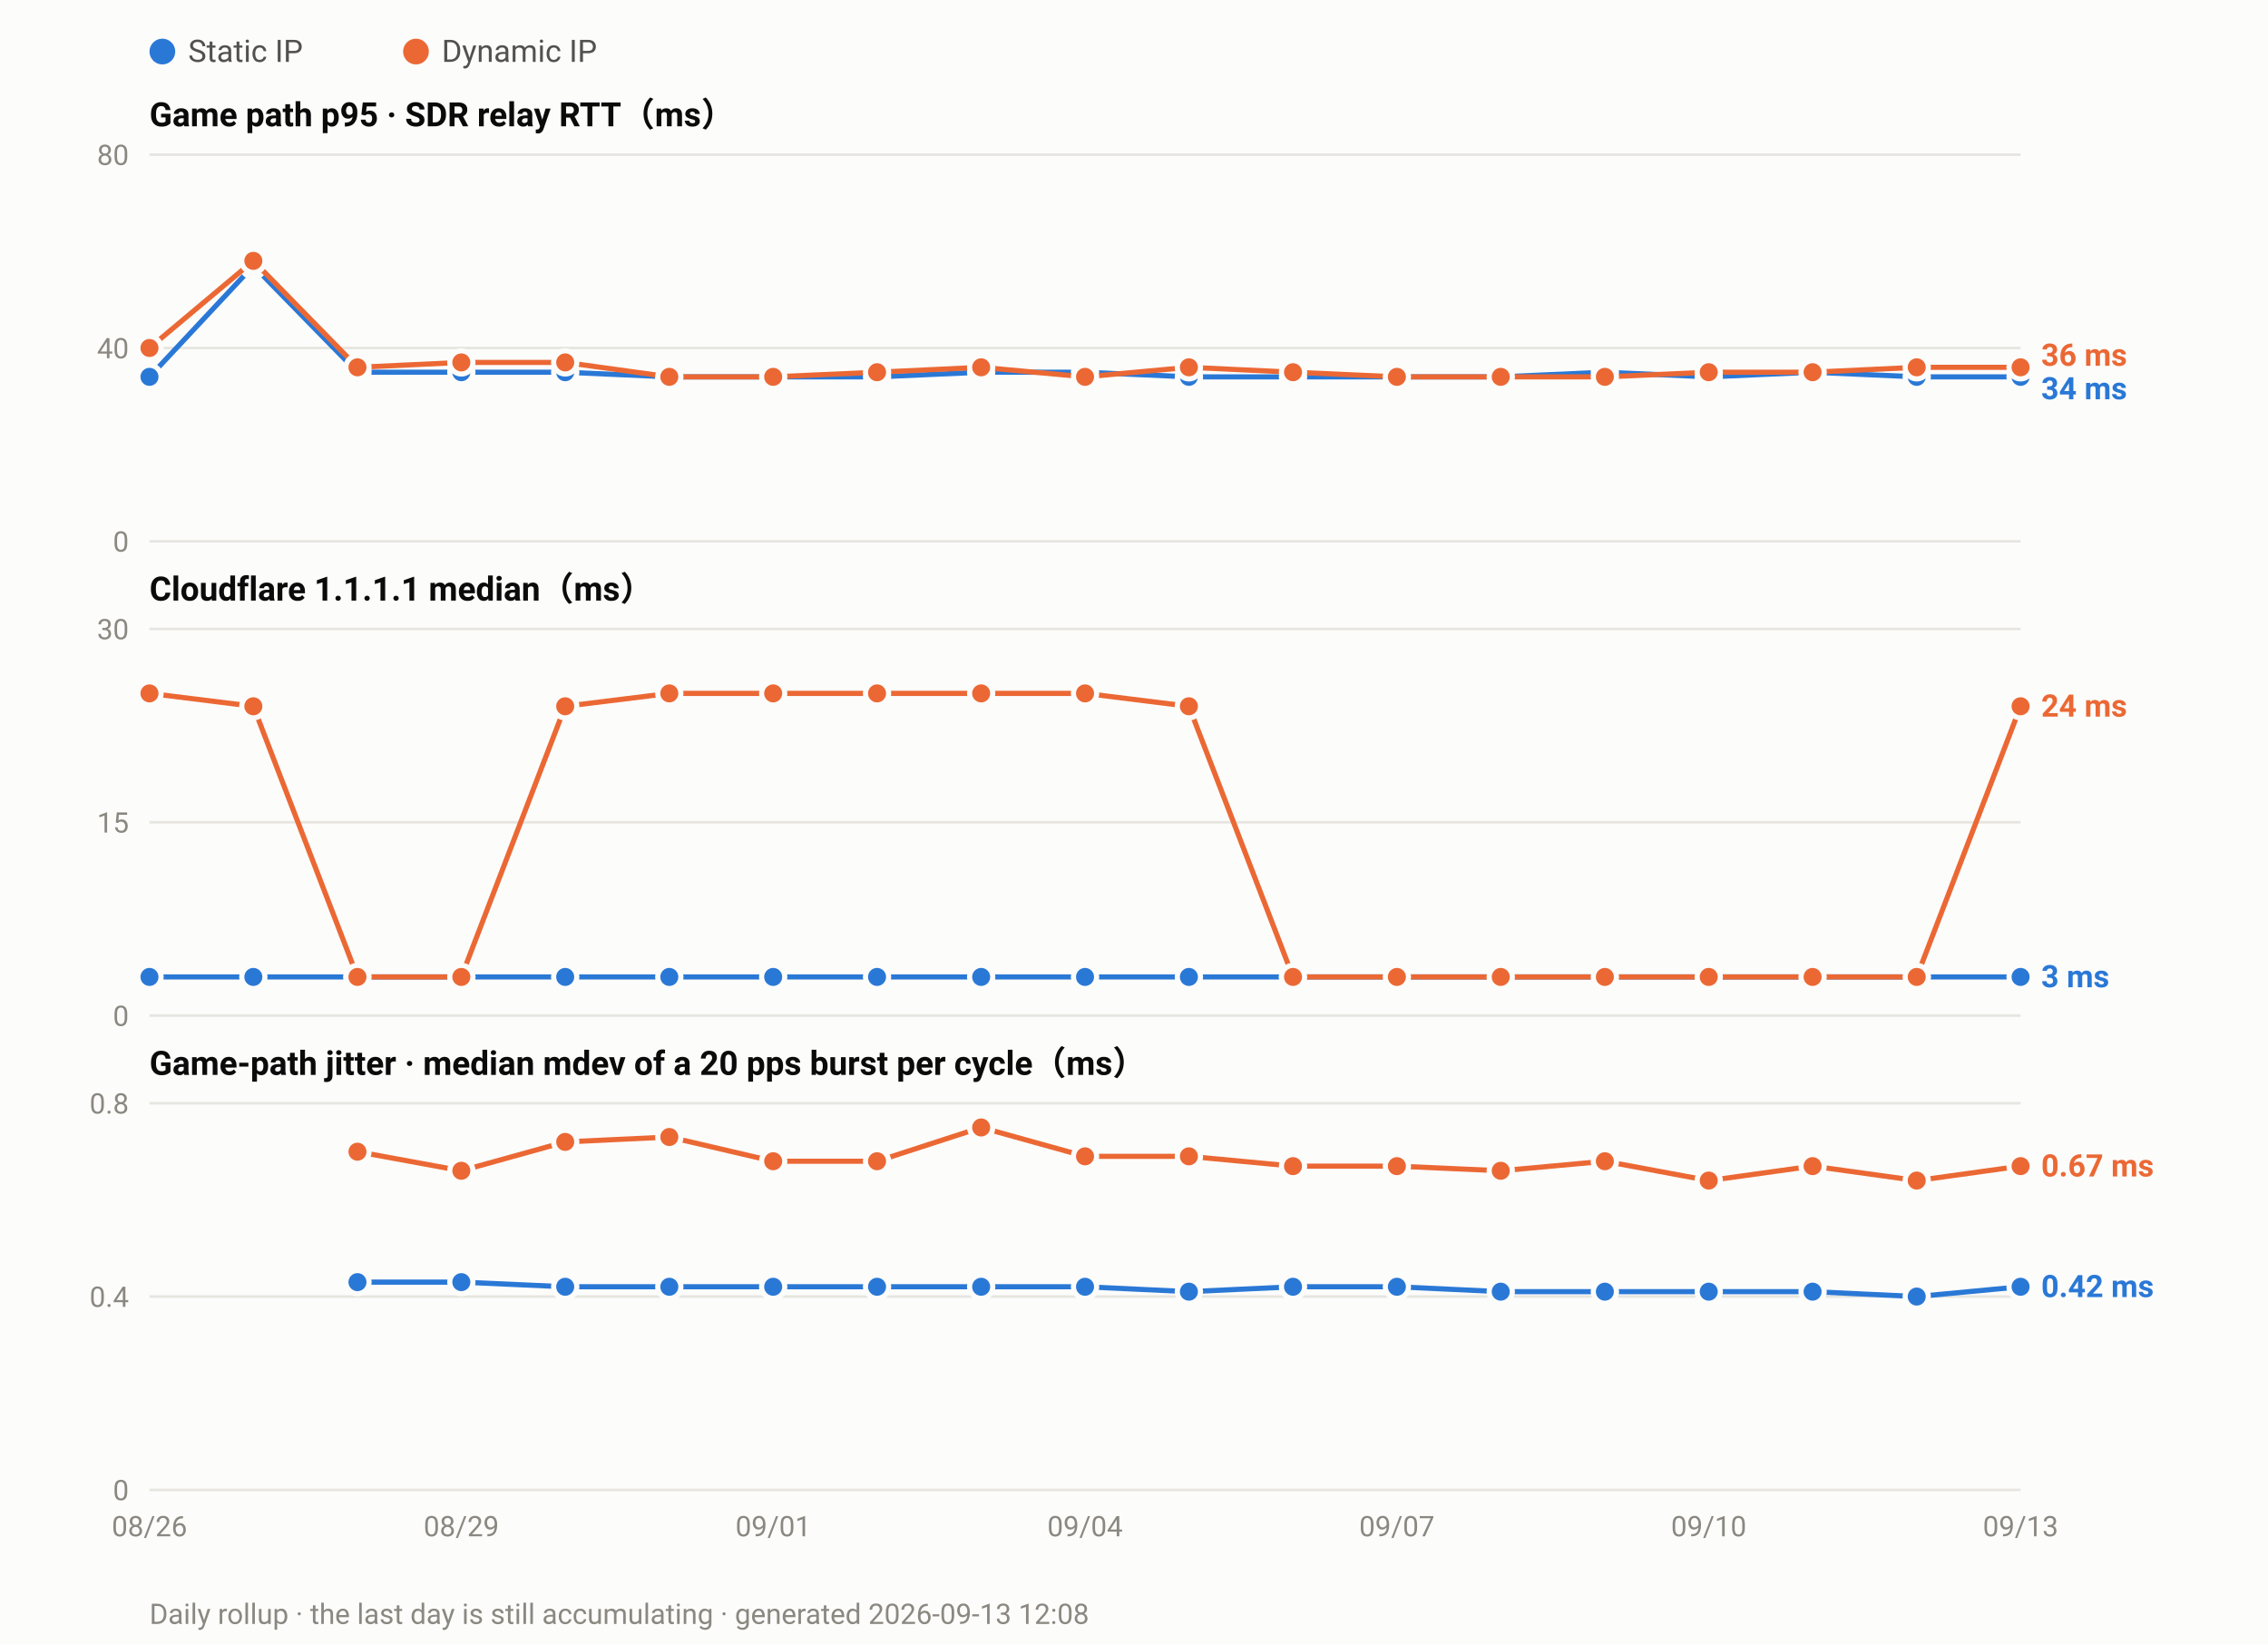
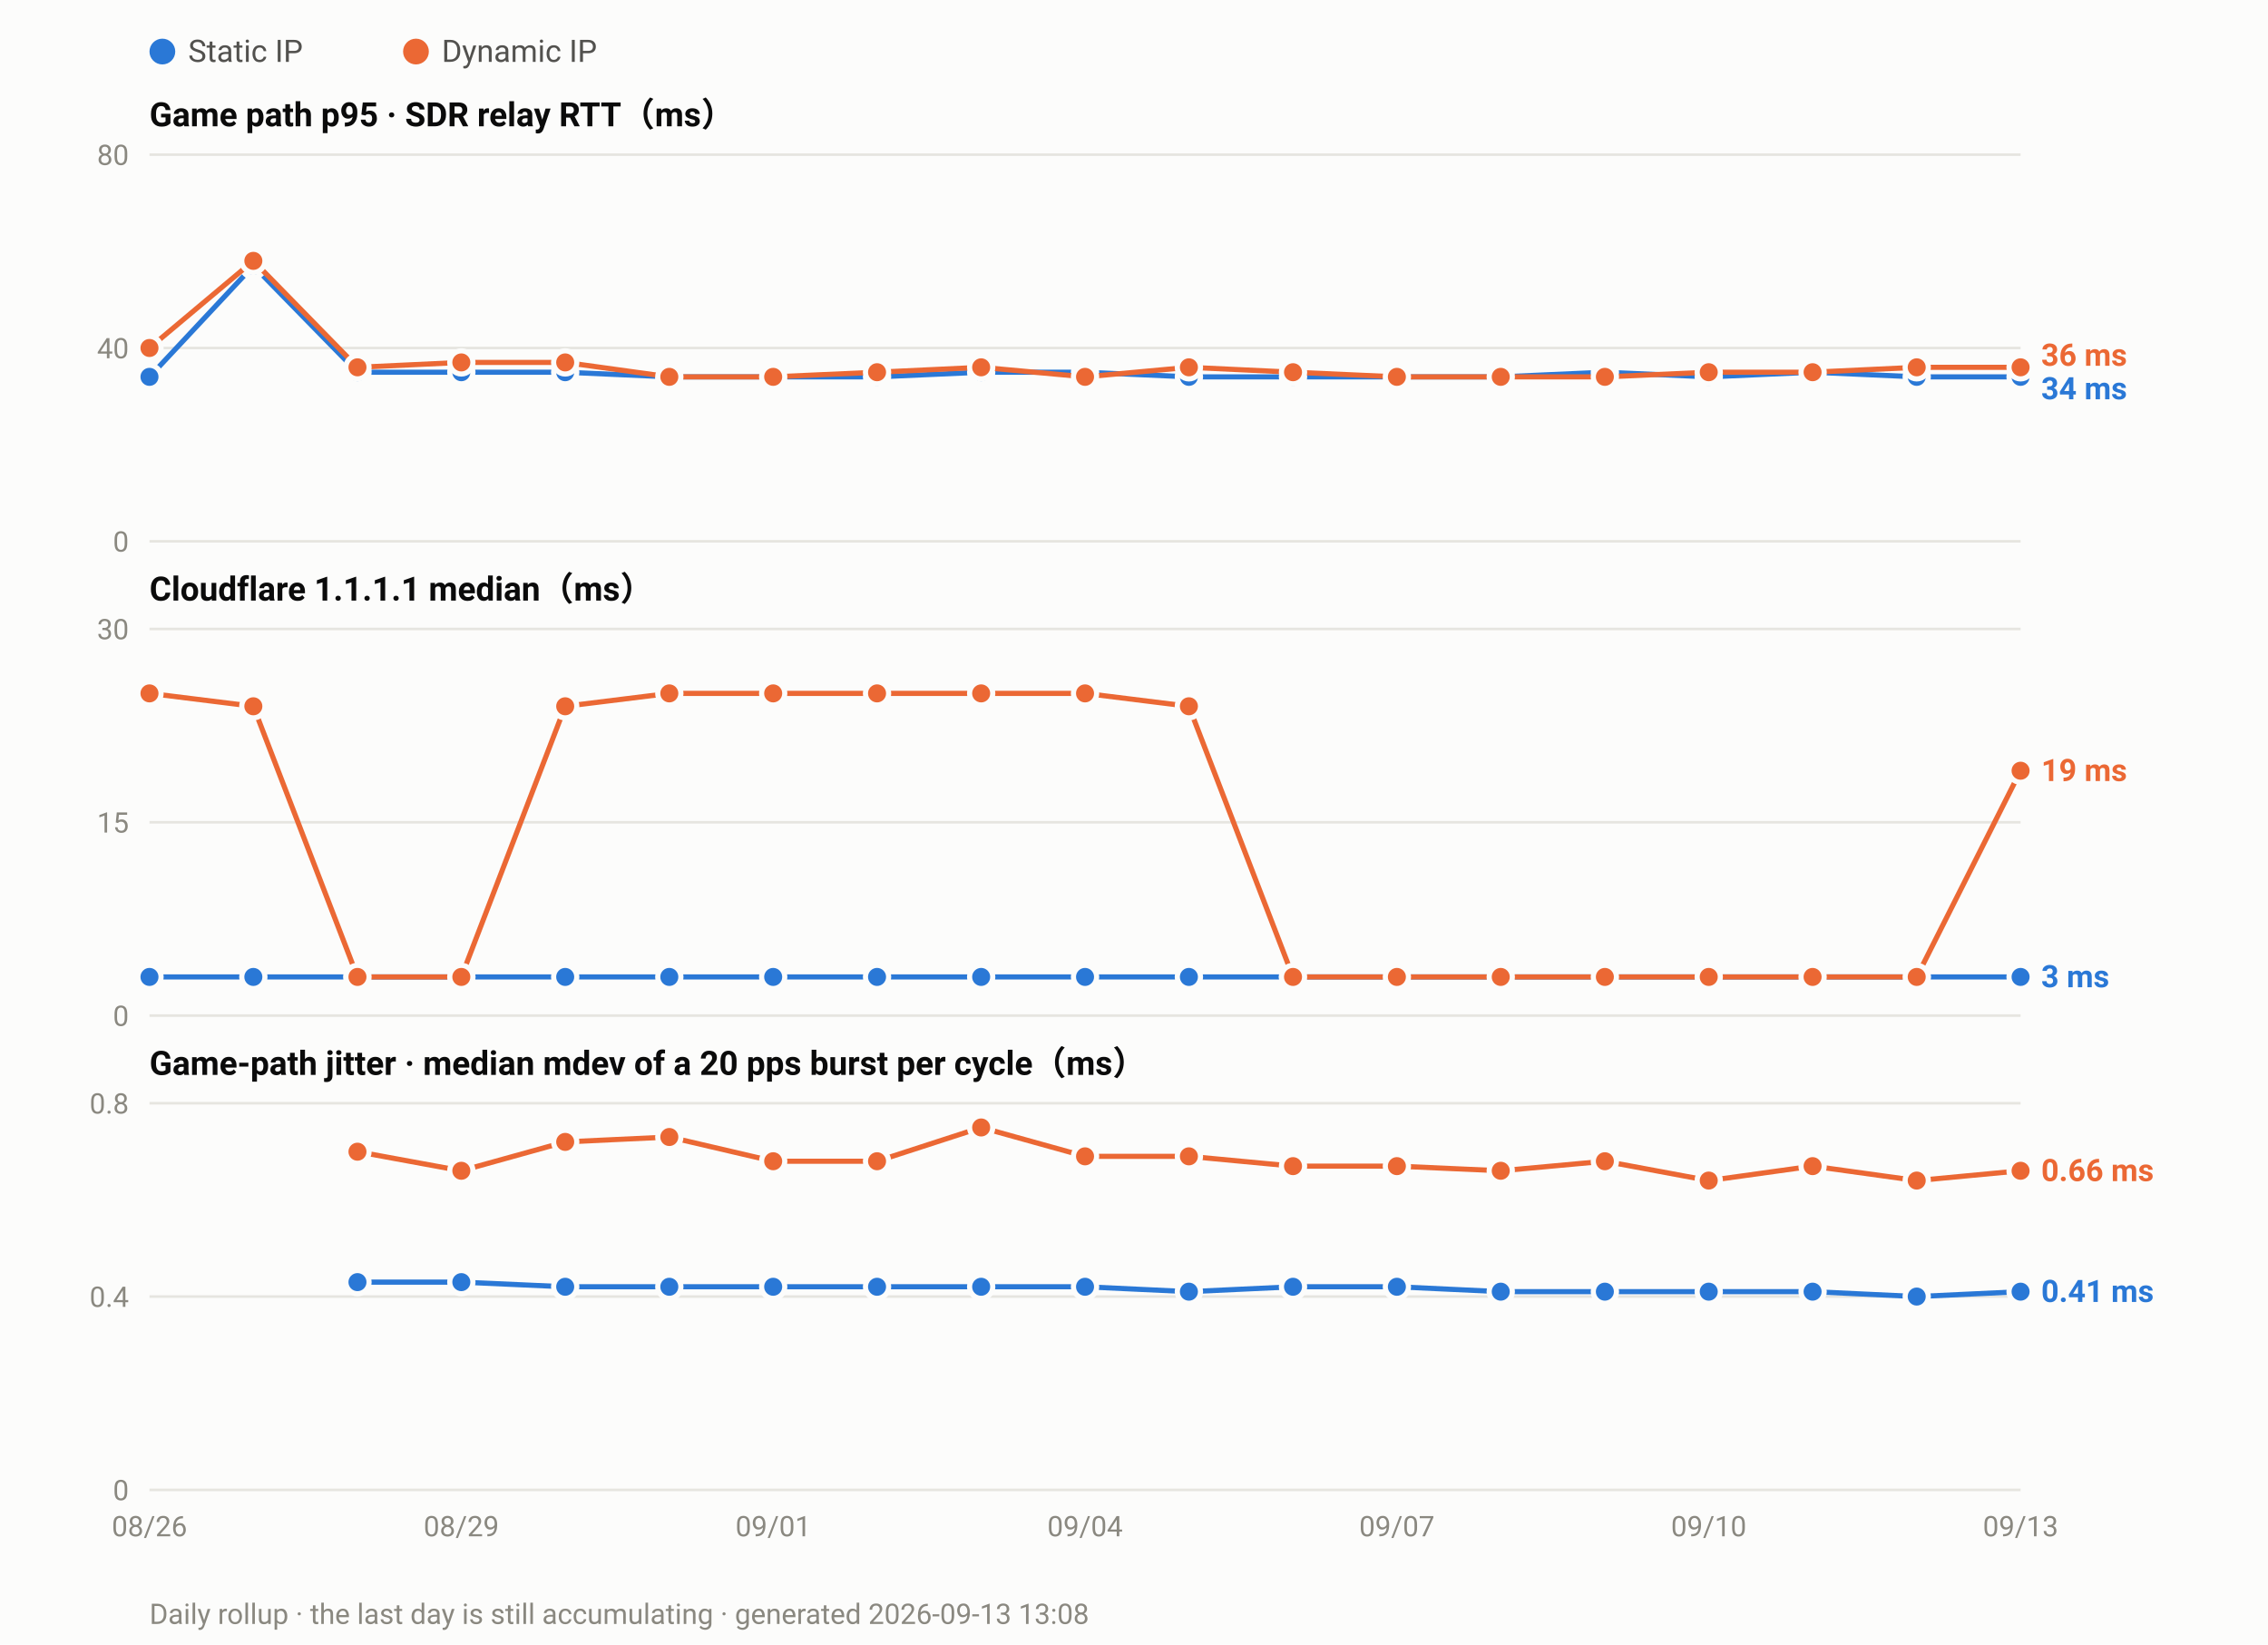
<svg xmlns="http://www.w3.org/2000/svg" width="880" height="638" viewBox="0 0 880 638" font-family="ui-sans-serif,-apple-system,Segoe UI,Roboto,Helvetica,Arial,sans-serif">
  <rect width="880" height="638" fill="#fcfcfb" />
  <circle cx="63.0" cy="20" r="5" fill="#2a78d6" />
  <text x="73.0" y="24" font-size="12" fill="#52514e">Static IP</text>
  <circle cx="161.4" cy="20" r="5" fill="#eb6834" />
  <text x="171.4" y="24" font-size="12" fill="#52514e">Dynamic IP</text>
  <text x="58" y="49.0" font-size="13" font-weight="600" fill="#0b0b0b">Game path p95 · SDR relay RTT（ms）</text>
  <line x1="58" y1="210.0" x2="784.0" y2="210.0" stroke="#e6e5e0" stroke-width="1" />
  <text x="50" y="214.0" font-size="11" text-anchor="end" fill="#8a8880">0</text>
  <line x1="58" y1="135.0" x2="784.0" y2="135.0" stroke="#e6e5e0" stroke-width="1" />
  <text x="50" y="139.0" font-size="11" text-anchor="end" fill="#8a8880">40</text>
  <line x1="58" y1="60.0" x2="784.0" y2="60.0" stroke="#e6e5e0" stroke-width="1" />
  <text x="50" y="64.0" font-size="11" text-anchor="end" fill="#8a8880">80</text>
  <polyline fill="none" stroke="#2a78d6" stroke-width="2" stroke-linejoin="round" points="58.0,146.2 98.3,103.1 138.7,144.4 179.0,144.4 219.3,144.4 259.7,146.2 300.0,146.2 340.3,146.2 380.7,144.4 421.0,144.4 461.3,146.2 501.7,146.2 542.0,146.2 582.3,146.2 622.7,144.4 663.0,146.2 703.3,144.4 743.7,146.2 784.0,146.2" />
  <circle cx="58.0" cy="146.2" r="4.5" fill="#2a78d6" stroke="#fcfcfb" stroke-width="2" />
  <circle cx="98.3" cy="103.1" r="4.5" fill="#2a78d6" stroke="#fcfcfb" stroke-width="2" />
  <circle cx="138.7" cy="144.4" r="4.5" fill="#2a78d6" stroke="#fcfcfb" stroke-width="2" />
  <circle cx="179.0" cy="144.4" r="4.5" fill="#2a78d6" stroke="#fcfcfb" stroke-width="2" />
  <circle cx="219.3" cy="144.4" r="4.5" fill="#2a78d6" stroke="#fcfcfb" stroke-width="2" />
  <circle cx="259.7" cy="146.2" r="4.5" fill="#2a78d6" stroke="#fcfcfb" stroke-width="2" />
  <circle cx="300.0" cy="146.2" r="4.5" fill="#2a78d6" stroke="#fcfcfb" stroke-width="2" />
  <circle cx="340.3" cy="146.2" r="4.5" fill="#2a78d6" stroke="#fcfcfb" stroke-width="2" />
  <circle cx="380.7" cy="144.4" r="4.5" fill="#2a78d6" stroke="#fcfcfb" stroke-width="2" />
  <circle cx="421.0" cy="144.4" r="4.5" fill="#2a78d6" stroke="#fcfcfb" stroke-width="2" />
  <circle cx="461.3" cy="146.2" r="4.5" fill="#2a78d6" stroke="#fcfcfb" stroke-width="2" />
  <circle cx="501.7" cy="146.2" r="4.5" fill="#2a78d6" stroke="#fcfcfb" stroke-width="2" />
  <circle cx="542.0" cy="146.2" r="4.5" fill="#2a78d6" stroke="#fcfcfb" stroke-width="2" />
  <circle cx="582.3" cy="146.2" r="4.5" fill="#2a78d6" stroke="#fcfcfb" stroke-width="2" />
  <circle cx="622.7" cy="144.4" r="4.5" fill="#2a78d6" stroke="#fcfcfb" stroke-width="2" />
  <circle cx="663.0" cy="146.2" r="4.5" fill="#2a78d6" stroke="#fcfcfb" stroke-width="2" />
  <circle cx="703.3" cy="144.4" r="4.5" fill="#2a78d6" stroke="#fcfcfb" stroke-width="2" />
  <circle cx="743.7" cy="146.2" r="4.5" fill="#2a78d6" stroke="#fcfcfb" stroke-width="2" />
  <circle cx="784.0" cy="146.2" r="4.5" fill="#2a78d6" stroke="#fcfcfb" stroke-width="2" />
  <polyline fill="none" stroke="#eb6834" stroke-width="2" stroke-linejoin="round" points="58.0,135.0 98.3,101.2 138.7,142.5 179.0,140.6 219.3,140.6 259.7,146.2 300.0,146.2 340.3,144.4 380.7,142.5 421.0,146.2 461.3,142.5 501.7,144.4 542.0,146.2 582.3,146.2 622.7,146.2 663.0,144.4 703.3,144.4 743.7,142.5 784.0,142.5" />
  <circle cx="58.0" cy="135.0" r="4.5" fill="#eb6834" stroke="#fcfcfb" stroke-width="2" />
  <circle cx="98.3" cy="101.2" r="4.5" fill="#eb6834" stroke="#fcfcfb" stroke-width="2" />
  <circle cx="138.7" cy="142.5" r="4.5" fill="#eb6834" stroke="#fcfcfb" stroke-width="2" />
  <circle cx="179.0" cy="140.6" r="4.5" fill="#eb6834" stroke="#fcfcfb" stroke-width="2" />
  <circle cx="219.3" cy="140.6" r="4.5" fill="#eb6834" stroke="#fcfcfb" stroke-width="2" />
  <circle cx="259.7" cy="146.2" r="4.5" fill="#eb6834" stroke="#fcfcfb" stroke-width="2" />
  <circle cx="300.0" cy="146.2" r="4.5" fill="#eb6834" stroke="#fcfcfb" stroke-width="2" />
  <circle cx="340.3" cy="144.4" r="4.5" fill="#eb6834" stroke="#fcfcfb" stroke-width="2" />
  <circle cx="380.7" cy="142.5" r="4.5" fill="#eb6834" stroke="#fcfcfb" stroke-width="2" />
  <circle cx="421.0" cy="146.2" r="4.5" fill="#eb6834" stroke="#fcfcfb" stroke-width="2" />
  <circle cx="461.3" cy="142.5" r="4.5" fill="#eb6834" stroke="#fcfcfb" stroke-width="2" />
  <circle cx="501.7" cy="144.4" r="4.5" fill="#eb6834" stroke="#fcfcfb" stroke-width="2" />
  <circle cx="542.0" cy="146.2" r="4.5" fill="#eb6834" stroke="#fcfcfb" stroke-width="2" />
  <circle cx="582.3" cy="146.2" r="4.5" fill="#eb6834" stroke="#fcfcfb" stroke-width="2" />
  <circle cx="622.7" cy="146.2" r="4.5" fill="#eb6834" stroke="#fcfcfb" stroke-width="2" />
  <circle cx="663.0" cy="144.4" r="4.5" fill="#eb6834" stroke="#fcfcfb" stroke-width="2" />
  <circle cx="703.3" cy="144.4" r="4.5" fill="#eb6834" stroke="#fcfcfb" stroke-width="2" />
  <circle cx="743.7" cy="142.5" r="4.5" fill="#eb6834" stroke="#fcfcfb" stroke-width="2" />
  <circle cx="784.0" cy="142.5" r="4.5" fill="#eb6834" stroke="#fcfcfb" stroke-width="2" />
  <text x="792.0" y="141.9" font-size="12" font-weight="600" fill="#eb6834">36 ms</text>
  <text x="792.0" y="154.9" font-size="12" font-weight="600" fill="#2a78d6">34 ms</text>
  <text x="58" y="233.0" font-size="13" font-weight="600" fill="#0b0b0b">Cloudflare 1.1.1.1 median（ms）</text>
  <line x1="58" y1="394.0" x2="784.0" y2="394.0" stroke="#e6e5e0" stroke-width="1" />
  <text x="50" y="398.0" font-size="11" text-anchor="end" fill="#8a8880">0</text>
  <line x1="58" y1="319.0" x2="784.0" y2="319.0" stroke="#e6e5e0" stroke-width="1" />
  <text x="50" y="323.0" font-size="11" text-anchor="end" fill="#8a8880">15</text>
  <line x1="58" y1="244.0" x2="784.0" y2="244.0" stroke="#e6e5e0" stroke-width="1" />
  <text x="50" y="248.0" font-size="11" text-anchor="end" fill="#8a8880">30</text>
  <polyline fill="none" stroke="#2a78d6" stroke-width="2" stroke-linejoin="round" points="58.0,379.0 98.3,379.0 138.7,379.0 179.0,379.0 219.3,379.0 259.7,379.0 300.0,379.0 340.3,379.0 380.7,379.0 421.0,379.0 461.3,379.0 501.7,379.0 542.0,379.0 582.3,379.0 622.7,379.0 663.0,379.0 703.3,379.0 743.7,379.0 784.0,379.0" />
  <circle cx="58.0" cy="379.0" r="4.5" fill="#2a78d6" stroke="#fcfcfb" stroke-width="2" />
  <circle cx="98.3" cy="379.0" r="4.5" fill="#2a78d6" stroke="#fcfcfb" stroke-width="2" />
  <circle cx="138.7" cy="379.0" r="4.5" fill="#2a78d6" stroke="#fcfcfb" stroke-width="2" />
  <circle cx="179.0" cy="379.0" r="4.5" fill="#2a78d6" stroke="#fcfcfb" stroke-width="2" />
  <circle cx="219.3" cy="379.0" r="4.5" fill="#2a78d6" stroke="#fcfcfb" stroke-width="2" />
  <circle cx="259.7" cy="379.0" r="4.5" fill="#2a78d6" stroke="#fcfcfb" stroke-width="2" />
  <circle cx="300.0" cy="379.0" r="4.5" fill="#2a78d6" stroke="#fcfcfb" stroke-width="2" />
  <circle cx="340.3" cy="379.0" r="4.5" fill="#2a78d6" stroke="#fcfcfb" stroke-width="2" />
  <circle cx="380.7" cy="379.0" r="4.5" fill="#2a78d6" stroke="#fcfcfb" stroke-width="2" />
  <circle cx="421.0" cy="379.0" r="4.5" fill="#2a78d6" stroke="#fcfcfb" stroke-width="2" />
  <circle cx="461.3" cy="379.0" r="4.5" fill="#2a78d6" stroke="#fcfcfb" stroke-width="2" />
  <circle cx="501.7" cy="379.0" r="4.5" fill="#2a78d6" stroke="#fcfcfb" stroke-width="2" />
  <circle cx="542.0" cy="379.0" r="4.5" fill="#2a78d6" stroke="#fcfcfb" stroke-width="2" />
  <circle cx="582.3" cy="379.0" r="4.5" fill="#2a78d6" stroke="#fcfcfb" stroke-width="2" />
  <circle cx="622.7" cy="379.0" r="4.5" fill="#2a78d6" stroke="#fcfcfb" stroke-width="2" />
  <circle cx="663.0" cy="379.0" r="4.5" fill="#2a78d6" stroke="#fcfcfb" stroke-width="2" />
  <circle cx="703.3" cy="379.0" r="4.5" fill="#2a78d6" stroke="#fcfcfb" stroke-width="2" />
  <circle cx="743.7" cy="379.0" r="4.5" fill="#2a78d6" stroke="#fcfcfb" stroke-width="2" />
  <circle cx="784.0" cy="379.0" r="4.5" fill="#2a78d6" stroke="#fcfcfb" stroke-width="2" />
-   <polyline fill="none" stroke="#eb6834" stroke-width="2" stroke-linejoin="round" points="58.0,269.0 98.3,274.0 138.7,379.0 179.0,379.0 219.3,274.0 259.7,269.0 300.0,269.0 340.3,269.0 380.7,269.0 421.0,269.0 461.3,274.0 501.7,379.0 542.0,379.0 582.3,379.0 622.7,379.0 663.0,379.0 703.3,379.0 743.7,379.0 784.0,274.0" />
+   <polyline fill="none" stroke="#eb6834" stroke-width="2" stroke-linejoin="round" points="58.0,269.0 98.3,274.0 138.7,379.0 179.0,379.0 219.3,274.0 259.7,269.0 300.0,269.0 340.3,269.0 380.7,269.0 421.0,269.0 461.3,274.0 501.7,379.0 542.0,379.0 582.3,379.0 622.7,379.0 663.0,379.0 703.3,379.0 743.7,379.0 784.0,299.0" />
  <circle cx="58.0" cy="269.0" r="4.5" fill="#eb6834" stroke="#fcfcfb" stroke-width="2" />
  <circle cx="98.3" cy="274.0" r="4.5" fill="#eb6834" stroke="#fcfcfb" stroke-width="2" />
  <circle cx="138.7" cy="379.0" r="4.5" fill="#eb6834" stroke="#fcfcfb" stroke-width="2" />
  <circle cx="179.0" cy="379.0" r="4.5" fill="#eb6834" stroke="#fcfcfb" stroke-width="2" />
  <circle cx="219.3" cy="274.0" r="4.5" fill="#eb6834" stroke="#fcfcfb" stroke-width="2" />
  <circle cx="259.7" cy="269.0" r="4.5" fill="#eb6834" stroke="#fcfcfb" stroke-width="2" />
  <circle cx="300.0" cy="269.0" r="4.5" fill="#eb6834" stroke="#fcfcfb" stroke-width="2" />
  <circle cx="340.3" cy="269.0" r="4.5" fill="#eb6834" stroke="#fcfcfb" stroke-width="2" />
  <circle cx="380.7" cy="269.0" r="4.5" fill="#eb6834" stroke="#fcfcfb" stroke-width="2" />
  <circle cx="421.0" cy="269.0" r="4.5" fill="#eb6834" stroke="#fcfcfb" stroke-width="2" />
  <circle cx="461.3" cy="274.0" r="4.5" fill="#eb6834" stroke="#fcfcfb" stroke-width="2" />
  <circle cx="501.7" cy="379.0" r="4.5" fill="#eb6834" stroke="#fcfcfb" stroke-width="2" />
  <circle cx="542.0" cy="379.0" r="4.5" fill="#eb6834" stroke="#fcfcfb" stroke-width="2" />
  <circle cx="582.3" cy="379.0" r="4.5" fill="#eb6834" stroke="#fcfcfb" stroke-width="2" />
  <circle cx="622.7" cy="379.0" r="4.5" fill="#eb6834" stroke="#fcfcfb" stroke-width="2" />
  <circle cx="663.0" cy="379.0" r="4.5" fill="#eb6834" stroke="#fcfcfb" stroke-width="2" />
  <circle cx="703.3" cy="379.0" r="4.5" fill="#eb6834" stroke="#fcfcfb" stroke-width="2" />
  <circle cx="743.7" cy="379.0" r="4.5" fill="#eb6834" stroke="#fcfcfb" stroke-width="2" />
-   <circle cx="784.0" cy="274.0" r="4.5" fill="#eb6834" stroke="#fcfcfb" stroke-width="2" />
-   <text x="792.0" y="278.0" font-size="12" font-weight="600" fill="#eb6834">24 ms</text>
+   <circle cx="784.0" cy="299.0" r="4.5" fill="#eb6834" stroke="#fcfcfb" stroke-width="2" />
+   <text x="792.0" y="303.0" font-size="12" font-weight="600" fill="#eb6834">19 ms</text>
  <text x="792.0" y="383.0" font-size="12" font-weight="600" fill="#2a78d6">3 ms</text>
  <text x="58" y="417.0" font-size="13" font-weight="600" fill="#0b0b0b">Game-path jitter · median mdev of a 20 pps burst per cycle（ms）</text>
  <line x1="58" y1="578.0" x2="784.0" y2="578.0" stroke="#e6e5e0" stroke-width="1" />
  <text x="50" y="582.0" font-size="11" text-anchor="end" fill="#8a8880">0</text>
  <line x1="58" y1="503.0" x2="784.0" y2="503.0" stroke="#e6e5e0" stroke-width="1" />
  <text x="50" y="507.0" font-size="11" text-anchor="end" fill="#8a8880">0.4</text>
  <line x1="58" y1="428.0" x2="784.0" y2="428.0" stroke="#e6e5e0" stroke-width="1" />
  <text x="50" y="432.0" font-size="11" text-anchor="end" fill="#8a8880">0.8</text>
-   <polyline fill="none" stroke="#2a78d6" stroke-width="2" stroke-linejoin="round" points="138.7,497.4 179.0,497.4 219.3,499.2 259.7,499.2 300.0,499.2 340.3,499.2 380.7,499.2 421.0,499.2 461.3,501.1 501.7,499.2 542.0,499.2 582.3,501.1 622.7,501.1 663.0,501.1 703.3,501.1 743.7,503.0 784.0,499.2" />
+   <polyline fill="none" stroke="#2a78d6" stroke-width="2" stroke-linejoin="round" points="138.7,497.4 179.0,497.4 219.3,499.2 259.7,499.2 300.0,499.2 340.3,499.2 380.7,499.2 421.0,499.2 461.3,501.1 501.7,499.2 542.0,499.2 582.3,501.1 622.7,501.1 663.0,501.1 703.3,501.1 743.7,503.0 784.0,501.1" />
  <circle cx="138.7" cy="497.4" r="4.5" fill="#2a78d6" stroke="#fcfcfb" stroke-width="2" />
  <circle cx="179.0" cy="497.4" r="4.5" fill="#2a78d6" stroke="#fcfcfb" stroke-width="2" />
  <circle cx="219.3" cy="499.2" r="4.5" fill="#2a78d6" stroke="#fcfcfb" stroke-width="2" />
  <circle cx="259.7" cy="499.2" r="4.5" fill="#2a78d6" stroke="#fcfcfb" stroke-width="2" />
  <circle cx="300.0" cy="499.2" r="4.5" fill="#2a78d6" stroke="#fcfcfb" stroke-width="2" />
  <circle cx="340.3" cy="499.2" r="4.5" fill="#2a78d6" stroke="#fcfcfb" stroke-width="2" />
  <circle cx="380.7" cy="499.2" r="4.5" fill="#2a78d6" stroke="#fcfcfb" stroke-width="2" />
  <circle cx="421.0" cy="499.2" r="4.5" fill="#2a78d6" stroke="#fcfcfb" stroke-width="2" />
  <circle cx="461.3" cy="501.1" r="4.5" fill="#2a78d6" stroke="#fcfcfb" stroke-width="2" />
  <circle cx="501.7" cy="499.2" r="4.5" fill="#2a78d6" stroke="#fcfcfb" stroke-width="2" />
  <circle cx="542.0" cy="499.2" r="4.5" fill="#2a78d6" stroke="#fcfcfb" stroke-width="2" />
  <circle cx="582.3" cy="501.1" r="4.5" fill="#2a78d6" stroke="#fcfcfb" stroke-width="2" />
  <circle cx="622.7" cy="501.1" r="4.5" fill="#2a78d6" stroke="#fcfcfb" stroke-width="2" />
  <circle cx="663.0" cy="501.1" r="4.5" fill="#2a78d6" stroke="#fcfcfb" stroke-width="2" />
  <circle cx="703.3" cy="501.1" r="4.5" fill="#2a78d6" stroke="#fcfcfb" stroke-width="2" />
  <circle cx="743.7" cy="503.0" r="4.5" fill="#2a78d6" stroke="#fcfcfb" stroke-width="2" />
-   <circle cx="784.0" cy="499.2" r="4.5" fill="#2a78d6" stroke="#fcfcfb" stroke-width="2" />
-   <polyline fill="none" stroke="#eb6834" stroke-width="2" stroke-linejoin="round" points="138.7,446.8 179.0,454.2 219.3,443.0 259.7,441.1 300.0,450.5 340.3,450.5 380.7,437.4 421.0,448.6 461.3,448.6 501.7,452.4 542.0,452.4 582.3,454.2 622.7,450.5 663.0,458.0 703.3,452.4 743.7,458.0 784.0,452.4" />
+   <circle cx="784.0" cy="501.1" r="4.5" fill="#2a78d6" stroke="#fcfcfb" stroke-width="2" />
+   <polyline fill="none" stroke="#eb6834" stroke-width="2" stroke-linejoin="round" points="138.7,446.8 179.0,454.2 219.3,443.0 259.7,441.1 300.0,450.5 340.3,450.5 380.7,437.4 421.0,448.6 461.3,448.6 501.7,452.4 542.0,452.4 582.3,454.2 622.7,450.5 663.0,458.0 703.3,452.4 743.7,458.0 784.0,454.2" />
  <circle cx="138.7" cy="446.8" r="4.5" fill="#eb6834" stroke="#fcfcfb" stroke-width="2" />
  <circle cx="179.0" cy="454.2" r="4.5" fill="#eb6834" stroke="#fcfcfb" stroke-width="2" />
  <circle cx="219.3" cy="443.0" r="4.5" fill="#eb6834" stroke="#fcfcfb" stroke-width="2" />
  <circle cx="259.7" cy="441.1" r="4.5" fill="#eb6834" stroke="#fcfcfb" stroke-width="2" />
  <circle cx="300.0" cy="450.5" r="4.5" fill="#eb6834" stroke="#fcfcfb" stroke-width="2" />
  <circle cx="340.3" cy="450.5" r="4.5" fill="#eb6834" stroke="#fcfcfb" stroke-width="2" />
  <circle cx="380.7" cy="437.4" r="4.5" fill="#eb6834" stroke="#fcfcfb" stroke-width="2" />
  <circle cx="421.0" cy="448.6" r="4.5" fill="#eb6834" stroke="#fcfcfb" stroke-width="2" />
  <circle cx="461.3" cy="448.6" r="4.5" fill="#eb6834" stroke="#fcfcfb" stroke-width="2" />
  <circle cx="501.7" cy="452.4" r="4.5" fill="#eb6834" stroke="#fcfcfb" stroke-width="2" />
  <circle cx="542.0" cy="452.4" r="4.5" fill="#eb6834" stroke="#fcfcfb" stroke-width="2" />
  <circle cx="582.3" cy="454.2" r="4.5" fill="#eb6834" stroke="#fcfcfb" stroke-width="2" />
  <circle cx="622.7" cy="450.5" r="4.5" fill="#eb6834" stroke="#fcfcfb" stroke-width="2" />
  <circle cx="663.0" cy="458.0" r="4.5" fill="#eb6834" stroke="#fcfcfb" stroke-width="2" />
  <circle cx="703.3" cy="452.4" r="4.5" fill="#eb6834" stroke="#fcfcfb" stroke-width="2" />
  <circle cx="743.7" cy="458.0" r="4.5" fill="#eb6834" stroke="#fcfcfb" stroke-width="2" />
-   <circle cx="784.0" cy="452.4" r="4.5" fill="#eb6834" stroke="#fcfcfb" stroke-width="2" />
-   <text x="792.0" y="456.4" font-size="12" font-weight="600" fill="#eb6834">0.67 ms</text>
-   <text x="792.0" y="503.2" font-size="12" font-weight="600" fill="#2a78d6">0.42 ms</text>
+   <circle cx="784.0" cy="454.2" r="4.5" fill="#eb6834" stroke="#fcfcfb" stroke-width="2" />
+   <text x="792.0" y="458.2" font-size="12" font-weight="600" fill="#eb6834">0.66 ms</text>
+   <text x="792.0" y="505.1" font-size="12" font-weight="600" fill="#2a78d6">0.41 ms</text>
  <text x="58.0" y="596.0" font-size="11" text-anchor="middle" fill="#8a8880">08/26</text>
  <text x="179.0" y="596.0" font-size="11" text-anchor="middle" fill="#8a8880">08/29</text>
  <text x="300.0" y="596.0" font-size="11" text-anchor="middle" fill="#8a8880">09/01</text>
  <text x="421.0" y="596.0" font-size="11" text-anchor="middle" fill="#8a8880">09/04</text>
  <text x="542.0" y="596.0" font-size="11" text-anchor="middle" fill="#8a8880">09/07</text>
  <text x="663.0" y="596.0" font-size="11" text-anchor="middle" fill="#8a8880">09/10</text>
  <text x="784.0" y="596.0" font-size="11" text-anchor="middle" fill="#8a8880">09/13</text>
-   <text x="58" y="630" font-size="11" fill="#8a8880">Daily rollup · the last day is still accumulating · generated 2026-09-13 12:08</text>
+   <text x="58" y="630" font-size="11" fill="#8a8880">Daily rollup · the last day is still accumulating · generated 2026-09-13 13:08</text>
</svg>
